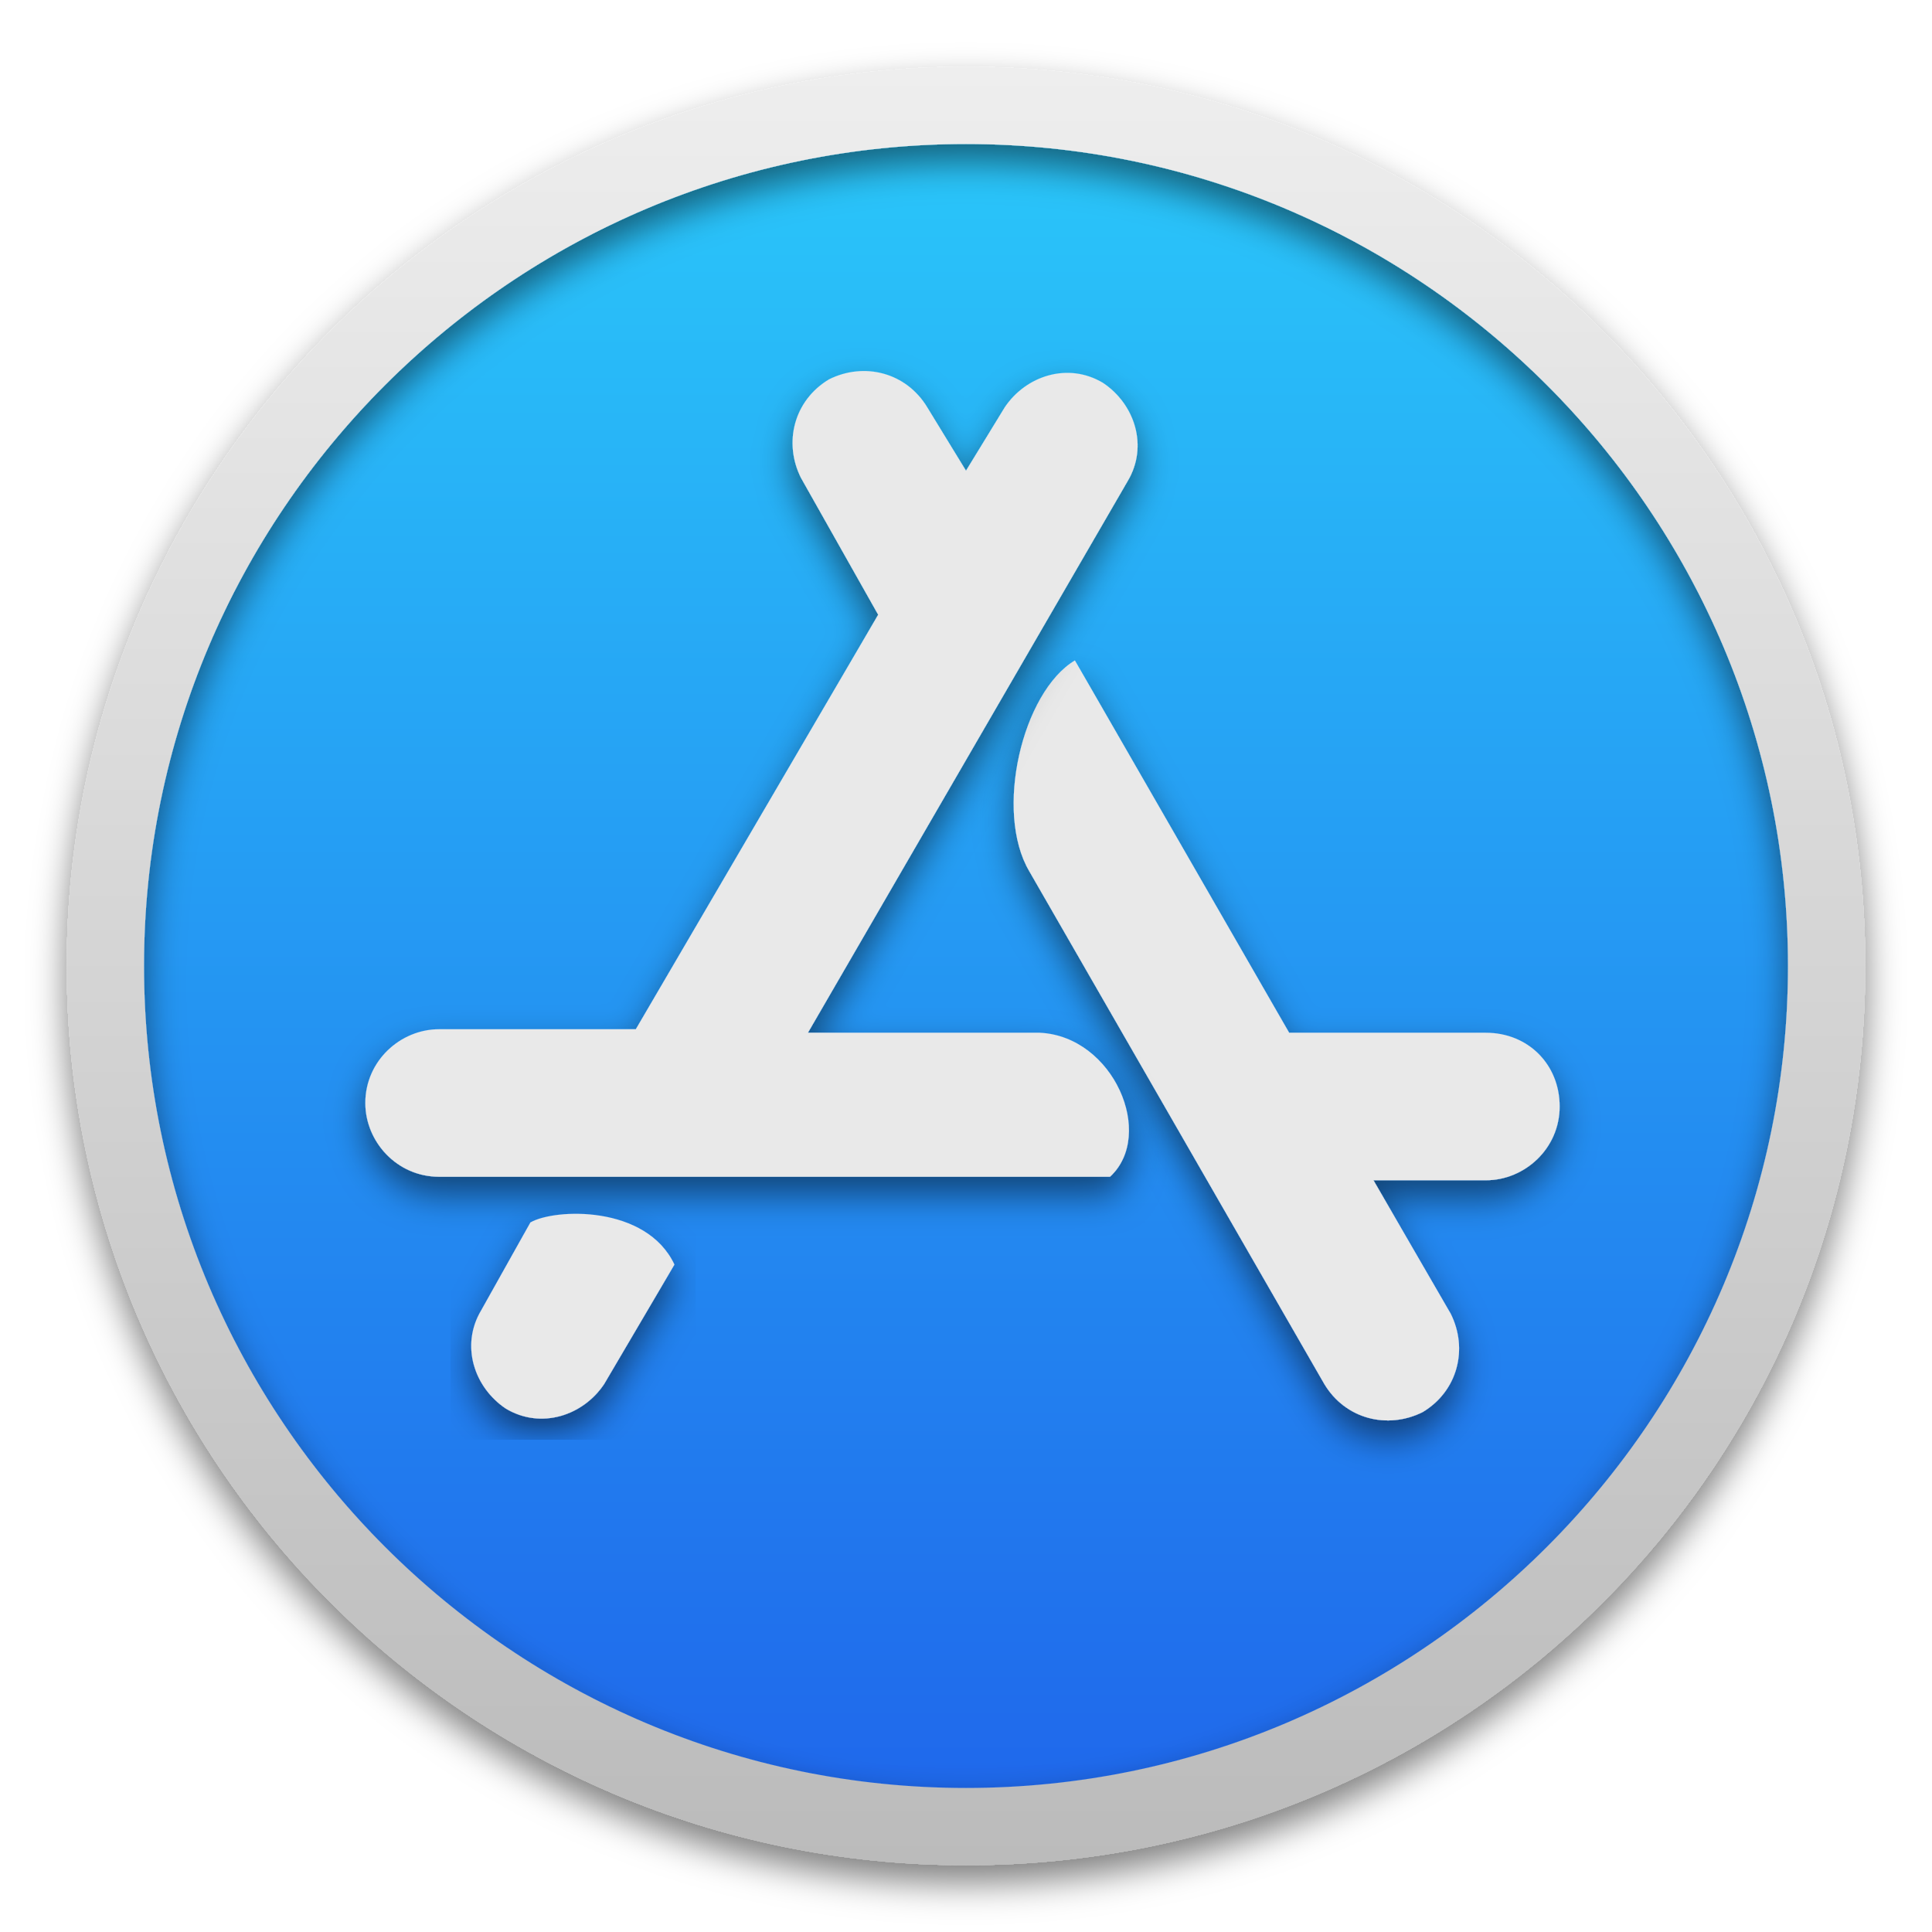
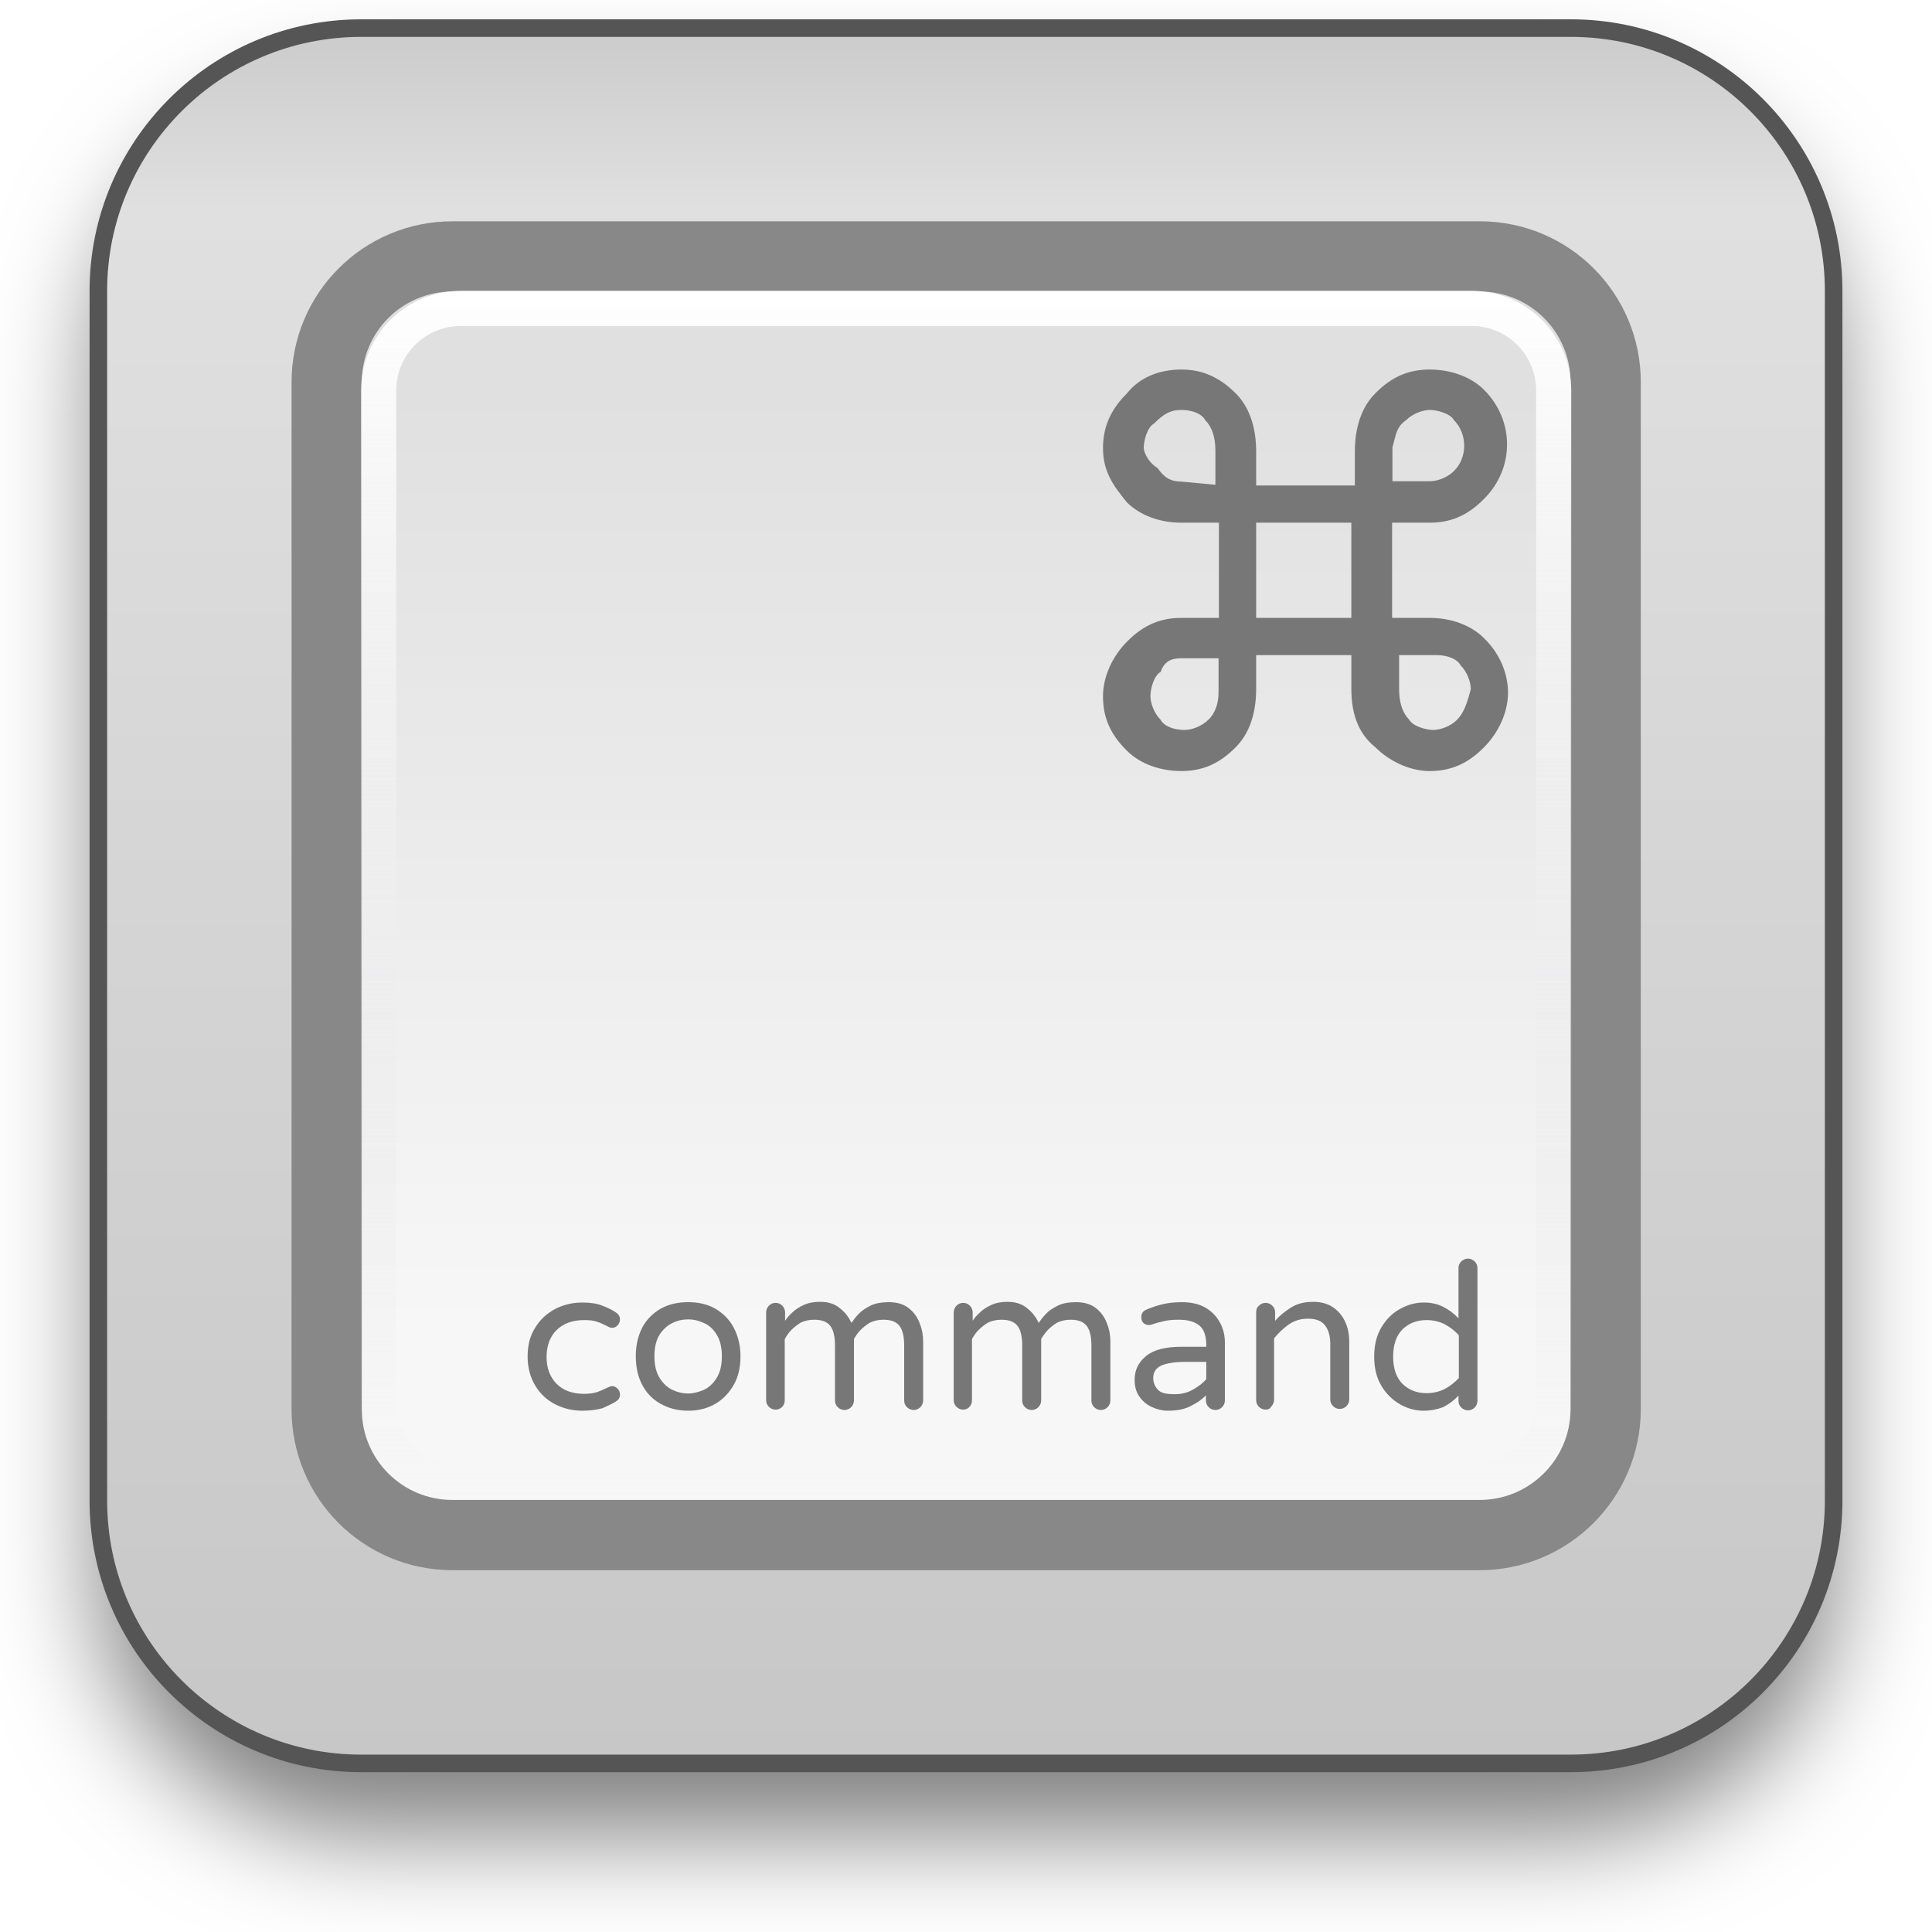
<svg xmlns="http://www.w3.org/2000/svg" viewBox="0 0 55 55">
  <style type="text/css">
- 		.st0{fill:url(#SVGID_1_);}
- 		.st1{fill:url(#SVGID_2_);filter:url(#defapp-filter-1);}
- 		.st2{fill:#E9E9E9;filter:url(#defapp-filter-1);}
+ 		.st0{fill:url(#SVGID_1_);filter:url(#dropshadow);}
+ 		.st1{fill:none;stroke:#555;stroke-width:0.5;stroke-miterlimit:10;}
+ 		.st2{fill:url(#SVGID_2_);stroke:#888;stroke-width:2;stroke-miterlimit:10;}
+ 		.st3{fill:none;stroke:url(#SVGID_3_);stroke-miterlimit:10;}
+ 		.st4{fill:#777;}
	</style>
-   <linearGradient id="SVGID_1_" gradientUnits="userSpaceOnUse" x1="27.5" y1="2.999" x2="27.5" y2="52.001">
-     <stop offset="0" style="stop-color:#2AC8FA" />
-     <stop offset="1" style="stop-color:#1F66EB" />
-   </linearGradient>
-   <linearGradient id="SVGID_2_" gradientUnits="userSpaceOnUse" x1="27.5" y1="1.934" x2="27.5" y2="53.066">
-     <stop offset="0" style="stop-color:#eee" />
-     <stop offset="1" style="stop-color:#bbb" />
-   </linearGradient>
-   <filter filterUnits="objectBoundingBox" id="defapp-filter-1">
+   <filter filterUnits="objectBoundingBox" id="dropshadow">
+     <feOffset dx="0" dy="2" in="SourceAlpha" result="defappShadowOffsetOuter1" />
+     <feGaussianBlur stdDeviation="1.5" in="defappShadowOffsetOuter1" result="defappShadowBlurOuter1" />
+     <feColorMatrix values="0 0 0 0 0   0 0 0 0 0   0 0 0 0 0  0 0 0 0.5 0" type="matrix" in="defappShadowBlurOuter1" result="defappShadowMatrixOuter1" />
+     <feMerge>
+       <feMergeNode in="defappShadowMatrixOuter1" />
+       <feMergeNode in="SourceGraphic" />
+     </feMerge>
+   </filter>
+   <filter filterUnits="objectBoundingBox" id="ds2">
    <feOffset dx="0" dy=".5" in="SourceAlpha" result="defappShadowOffsetOuter1" />
    <feGaussianBlur stdDeviation=".5" in="defappShadowOffsetOuter1" result="defappShadowBlurOuter1" />
    <feColorMatrix values="0 0 0 0 0   0 0 0 0 0   0 0 0 0 0  0 0 0 0.5 0" type="matrix" in="defappShadowBlurOuter1" result="defappShadowMatrixOuter1" />
    <feMerge>
      <feMergeNode in="defappShadowMatrixOuter1" />
      <feMergeNode in="SourceGraphic" />
    </feMerge>
  </filter>
-   <circle class="st0" cx="27.5" cy="27.5" r="24.5" />
-   <path class="st1" d="M27.5,1.9C13.4,1.9,1.9,13.4,1.9,27.5s11.4,25.6,25.6,25.6s25.6-11.4,25.6-25.6S41.6,1.9,27.5,1.9z M27.5,50.9 c-12.9,0-23.4-10.5-23.4-23.4S14.6,4.1,27.5,4.1s23.4,10.5,23.4,23.4S40.4,50.9,27.5,50.9z" />
-   <path class="st2" d="M42.3,29.4h-5.6l-6.1-10.6c-1.5,0.9-2.3,4.3-1.3,6l8.4,14.6c0.6,1,1.8,1.3,2.8,0.8c1-0.6,1.3-1.8,0.8-2.8 l-2.2-3.8h3.2c1.1,0,2.1-0.9,2.1-2.1C44.4,30.3,43.5,29.4,42.3,29.4z" />
-   <path class="st2" d="M29.6,29.4H23l9.1-15.7c0.6-1,0.2-2.2-0.7-2.8c-1-0.6-2.2-0.2-2.8,0.7l-1.1,1.8l-1.1-1.8 c-0.6-1-1.8-1.3-2.8-0.8c-1,0.6-1.3,1.8-0.8,2.8l2.2,3.9l-6.9,11.8h-5.6c-1.1,0-2.1,0.9-2.1,2.1c0,1.1,0.9,2.1,2.1,2.1h19.1 C32.9,32.3,31.7,29.5,29.6,29.4z" />
-   <path class="st2" d="M15.1,34.8l-1.4,2.5c-0.6,1-0.2,2.2,0.7,2.8c1,0.6,2.2,0.2,2.8-0.7l2-3.4C18.4,34.3,15.8,34.4,15.1,34.8z" />
+   <linearGradient id="SVGID_1_" gradientUnits="userSpaceOnUse" x1="27.5" y1="0.804" x2="27.5" y2="50.196">
+     <stop offset="0" style="stop-color:#CBCBCB" />
+     <stop offset="0.104" style="stop-color:#E0E0E1" />
+     <stop offset="1" style="stop-color:#C7C7C7" />
+   </linearGradient>
+   <linearGradient id="SVGID_2_" gradientUnits="userSpaceOnUse" x1="27.5" y1="7.295" x2="27.5" y2="43.705">
+     <stop offset="0" style="stop-color:#DFDFDF" />
+     <stop offset="0.104" style="stop-color:#E0E0E1" />
+     <stop offset="0.837" style="stop-color:#F7F7F7" />
+   </linearGradient>
+   <linearGradient id="SVGID_3_" gradientUnits="userSpaceOnUse" x1="27.5" y1="8.272" x2="27.5" y2="42.728">
+     <stop offset="0" style="stop-color:#FFFFFF" />
+     <stop offset="1" style="stop-color:#E0E0E1;stop-opacity:0" />
+   </linearGradient>
+   <path class="st0" d="M44.63,50.2H10.37c-4.18,0-7.56-3.39-7.56-7.56V8.37c0-4.18,3.39-7.56,7.56-7.56h34.26   c4.18,0,7.56,3.39,7.56,7.56v34.26C52.2,46.81,48.81,50.2,44.63,50.2z" />
+   <path class="st1" d="M44.72,50.2H10.28c-4.13,0-7.48-3.35-7.48-7.48V8.28c0-4.13,3.35-7.48,7.48-7.48h34.44   c4.13,0,7.48,3.35,7.48,7.48v34.44C52.2,46.85,48.85,50.2,44.72,50.2z" />
+   <path class="st2" d="M42.12,43.7H12.88c-1.98,0-3.58-1.6-3.58-3.58V10.88c0-1.98,1.6-3.58,3.58-3.58h29.25   c1.98,0,3.58,1.6,3.58,3.58v29.25C45.7,42.1,44.1,43.7,42.12,43.7z" />
+   <path class="st3" d="M41.88,42.23H13.12c-1.3,0-2.34-1.05-2.34-2.34V11.12c0-1.3,1.05-2.34,2.34-2.34h28.77   c1.3,0,2.34,1.05,2.34,2.34v28.77C44.23,41.18,43.18,42.23,41.88,42.23z" />
+   <path class="st4" d="M42.25,18.17c-0.39-0.39-0.97-0.58-1.55-0.58h-1.07v-2.71h1.07c0.58,0,1.07-0.19,1.55-0.68   c0.87-0.87,0.87-2.23,0-3.1c-0.39-0.39-0.97-0.58-1.55-0.58c-0.58,0-1.07,0.19-1.55,0.68c-0.39,0.39-0.58,0.97-0.58,1.65v0.97h-2.81   v-0.97c0-0.68-0.19-1.26-0.58-1.65c-0.48-0.48-0.97-0.68-1.55-0.68c-0.58,0-1.16,0.19-1.55,0.68c-0.39,0.39-0.68,0.87-0.68,1.55   c0,0.68,0.29,1.07,0.68,1.55c0.39,0.39,0.97,0.58,1.55,0.58h1.07v2.71h-1.07c-0.58,0-1.07,0.19-1.55,0.68   c-0.39,0.39-0.68,0.97-0.68,1.55s0.19,1.07,0.68,1.55c0.39,0.39,0.97,0.58,1.55,0.58s1.07-0.19,1.55-0.68   c0.39-0.39,0.58-0.97,0.58-1.65v-0.97h2.71v0.97c0,0.68,0.19,1.26,0.68,1.65c0.39,0.39,0.97,0.68,1.55,0.68   c0.58,0,1.07-0.19,1.55-0.68c0.39-0.39,0.68-0.97,0.68-1.55C42.93,19.23,42.74,18.65,42.25,18.17L42.25,18.17z M40.03,11.96   c0.19-0.19,0.48-0.29,0.68-0.29c0.19,0,0.58,0.1,0.68,0.29c0.39,0.39,0.39,1.07,0,1.45c-0.19,0.19-0.48,0.29-0.68,0.29h-1.07v-0.97   C39.73,12.45,39.73,12.16,40.03,11.96L40.03,11.96z M33.63,13.71c-0.29,0-0.48-0.1-0.68-0.39c-0.19-0.1-0.39-0.39-0.39-0.58   c0-0.19,0.1-0.58,0.29-0.68c0.29-0.29,0.48-0.39,0.78-0.39c0.29,0,0.58,0.1,0.68,0.29c0.19,0.19,0.29,0.48,0.29,0.87v0.97   L33.63,13.71z M34.4,20.49c-0.19,0.19-0.48,0.29-0.68,0.29c-0.29,0-0.58-0.1-0.68-0.29c-0.19-0.19-0.29-0.48-0.29-0.68   s0.1-0.58,0.29-0.68c0.1-0.29,0.29-0.39,0.58-0.39h1.07v0.97C34.69,20.01,34.6,20.3,34.4,20.49L34.4,20.49z M38.57,17.59h-2.81   v-2.71h2.71v2.71H38.57z M41.48,20.49c-0.19,0.19-0.48,0.29-0.68,0.29c-0.19,0-0.58-0.1-0.68-0.29c-0.19-0.19-0.29-0.48-0.29-0.87   v-0.97h1.07c0.29,0,0.58,0.1,0.68,0.29c0.19,0.19,0.29,0.48,0.29,0.68C41.77,20.01,41.67,20.3,41.48,20.49L41.48,20.49z" />
+   <g>
+     <path class="st4" d="M16.58,40.16c-0.28,0-0.53-0.06-0.77-0.18c-0.24-0.12-0.43-0.3-0.57-0.53c-0.14-0.23-0.22-0.51-0.22-0.83    c0-0.33,0.07-0.6,0.22-0.83c0.14-0.23,0.33-0.4,0.57-0.53c0.24-0.12,0.49-0.18,0.77-0.18c0.23,0,0.42,0.03,0.57,0.09    c0.15,0.06,0.28,0.12,0.38,0.19c0.08,0.05,0.12,0.12,0.12,0.2c0,0.05-0.02,0.11-0.06,0.16c-0.04,0.05-0.1,0.08-0.16,0.08    c-0.04,0-0.08-0.01-0.13-0.04c-0.1-0.05-0.2-0.1-0.3-0.13c-0.1-0.04-0.22-0.05-0.37-0.05c-0.34,0-0.6,0.1-0.79,0.29    c-0.19,0.19-0.28,0.45-0.28,0.76c0,0.31,0.09,0.56,0.28,0.76c0.19,0.19,0.45,0.29,0.79,0.29c0.15,0,0.27-0.02,0.37-0.05    c0.1-0.04,0.2-0.08,0.3-0.13c0.04-0.02,0.09-0.04,0.13-0.04c0.06,0,0.11,0.03,0.16,0.08c0.04,0.05,0.06,0.1,0.06,0.16    c0,0.09-0.04,0.15-0.12,0.2c-0.1,0.06-0.22,0.12-0.38,0.19C17,40.13,16.81,40.16,16.58,40.16z" />
+     <path class="st4" d="M19.59,40.16c-0.3,0-0.56-0.07-0.79-0.2s-0.4-0.31-0.52-0.54s-0.18-0.5-0.18-0.81c0-0.31,0.06-0.57,0.18-0.81    c0.12-0.23,0.3-0.41,0.52-0.54c0.23-0.13,0.49-0.19,0.79-0.19c0.3,0,0.56,0.06,0.78,0.19c0.22,0.13,0.4,0.31,0.52,0.54    c0.12,0.23,0.19,0.5,0.19,0.81c0,0.31-0.06,0.58-0.19,0.81s-0.3,0.41-0.52,0.54C20.15,40.09,19.89,40.16,19.59,40.16z M19.59,39.67    c0.15,0,0.29-0.04,0.44-0.1c0.15-0.07,0.27-0.18,0.37-0.34c0.1-0.16,0.15-0.36,0.15-0.62s-0.05-0.46-0.15-0.62    c-0.1-0.16-0.22-0.27-0.37-0.33c-0.15-0.07-0.29-0.1-0.44-0.1s-0.3,0.03-0.44,0.1c-0.15,0.07-0.27,0.18-0.37,0.33    c-0.1,0.16-0.15,0.36-0.15,0.62s0.05,0.46,0.15,0.62c0.1,0.16,0.22,0.27,0.37,0.34S19.44,39.67,19.59,39.67z" />
+     <path class="st4" d="M22.08,40.13c-0.07,0-0.14-0.03-0.19-0.08c-0.05-0.05-0.08-0.11-0.08-0.19v-2.5c0-0.07,0.03-0.14,0.08-0.19    c0.05-0.05,0.11-0.08,0.19-0.08s0.14,0.03,0.19,0.08c0.05,0.05,0.08,0.12,0.08,0.19v0.24c0.05-0.08,0.12-0.16,0.21-0.24    c0.08-0.08,0.19-0.15,0.32-0.21c0.13-0.06,0.28-0.09,0.47-0.09c0.23,0,0.42,0.06,0.57,0.19c0.15,0.12,0.25,0.26,0.32,0.41    c0.05-0.07,0.11-0.16,0.2-0.25c0.08-0.09,0.2-0.17,0.34-0.24c0.14-0.07,0.32-0.1,0.53-0.1c0.23,0,0.42,0.06,0.56,0.17    s0.25,0.26,0.31,0.43c0.07,0.17,0.1,0.34,0.1,0.52v1.68c0,0.07-0.03,0.14-0.08,0.19c-0.05,0.05-0.12,0.08-0.19,0.08    c-0.07,0-0.14-0.03-0.19-0.08c-0.05-0.05-0.08-0.11-0.08-0.19V38.3c0-0.24-0.04-0.43-0.13-0.55c-0.09-0.12-0.24-0.18-0.46-0.18    c-0.15,0-0.27,0.03-0.38,0.08c-0.1,0.06-0.19,0.13-0.27,0.21s-0.14,0.17-0.19,0.26v1.75c0,0.07-0.03,0.14-0.08,0.19    c-0.05,0.05-0.12,0.08-0.19,0.08s-0.14-0.03-0.19-0.08c-0.05-0.05-0.08-0.11-0.08-0.19V38.3c0-0.24-0.04-0.43-0.13-0.55    c-0.09-0.12-0.24-0.18-0.46-0.18c-0.15,0-0.27,0.03-0.38,0.08c-0.1,0.06-0.19,0.13-0.27,0.21s-0.14,0.17-0.19,0.26v1.75    c0,0.07-0.03,0.14-0.08,0.19C22.21,40.1,22.15,40.13,22.08,40.13z" />
+     <path class="st4" d="M27.42,40.13c-0.07,0-0.14-0.03-0.19-0.08c-0.05-0.05-0.08-0.11-0.08-0.19v-2.5c0-0.07,0.03-0.14,0.08-0.19    c0.05-0.05,0.11-0.08,0.19-0.08s0.14,0.03,0.19,0.08c0.05,0.05,0.08,0.12,0.08,0.19v0.24c0.05-0.08,0.12-0.16,0.21-0.24    c0.08-0.08,0.19-0.15,0.32-0.21c0.13-0.06,0.28-0.09,0.46-0.09c0.23,0,0.42,0.06,0.57,0.19c0.15,0.12,0.25,0.26,0.32,0.41    c0.05-0.07,0.11-0.16,0.2-0.25c0.08-0.09,0.2-0.17,0.34-0.24c0.14-0.07,0.32-0.1,0.53-0.1c0.23,0,0.42,0.06,0.56,0.17    s0.25,0.26,0.31,0.43c0.07,0.17,0.1,0.34,0.1,0.52v1.68c0,0.07-0.03,0.14-0.08,0.19c-0.05,0.05-0.12,0.08-0.19,0.08    c-0.07,0-0.14-0.03-0.19-0.08c-0.05-0.05-0.08-0.11-0.08-0.19V38.3c0-0.24-0.04-0.43-0.13-0.55c-0.09-0.12-0.24-0.18-0.46-0.18    c-0.15,0-0.27,0.03-0.38,0.08c-0.1,0.06-0.19,0.13-0.27,0.21c-0.07,0.08-0.14,0.17-0.19,0.26v1.75c0,0.07-0.03,0.14-0.08,0.19    c-0.05,0.05-0.12,0.08-0.19,0.08c-0.07,0-0.14-0.03-0.19-0.08c-0.05-0.05-0.08-0.11-0.08-0.19V38.3c0-0.24-0.04-0.43-0.13-0.55    c-0.09-0.12-0.24-0.18-0.46-0.18c-0.15,0-0.27,0.03-0.38,0.08c-0.1,0.06-0.19,0.13-0.27,0.21s-0.14,0.17-0.19,0.26v1.75    c0,0.07-0.03,0.14-0.08,0.19C27.55,40.1,27.49,40.13,27.42,40.13z" />
+     <path class="st4" d="M33.25,40.16c-0.17,0-0.32-0.04-0.47-0.11c-0.15-0.07-0.26-0.17-0.35-0.3s-0.13-0.29-0.13-0.47    c0-0.28,0.11-0.5,0.33-0.68c0.22-0.18,0.56-0.26,1.01-0.26h0.7V38.3c0-0.26-0.06-0.45-0.19-0.56s-0.32-0.17-0.59-0.17    c-0.16,0-0.3,0.01-0.43,0.04s-0.24,0.06-0.35,0.1c-0.03,0.01-0.06,0.01-0.08,0.01c-0.06,0-0.11-0.02-0.15-0.06    c-0.04-0.04-0.06-0.09-0.06-0.16c0-0.11,0.05-0.18,0.15-0.22c0.14-0.06,0.29-0.11,0.45-0.15c0.17-0.04,0.35-0.06,0.56-0.06    c0.28,0,0.51,0.06,0.69,0.17c0.18,0.11,0.31,0.26,0.4,0.43c0.09,0.17,0.13,0.36,0.13,0.55v1.65c0,0.07-0.03,0.14-0.08,0.19    c-0.05,0.05-0.12,0.08-0.19,0.08c-0.07,0-0.14-0.03-0.19-0.08c-0.05-0.05-0.08-0.11-0.08-0.19v-0.15c-0.1,0.11-0.24,0.21-0.42,0.3    C33.75,40.11,33.53,40.16,33.25,40.16z M33.45,39.69c0.18,0,0.35-0.04,0.51-0.13c0.16-0.09,0.29-0.19,0.38-0.3v-0.49h-0.63    c-0.27,0-0.49,0.04-0.64,0.1c-0.16,0.07-0.24,0.19-0.24,0.36c0,0.12,0.04,0.23,0.13,0.33S33.21,39.69,33.45,39.69z" />
+     <path class="st4" d="M36.03,40.13c-0.07,0-0.14-0.03-0.19-0.08c-0.05-0.05-0.08-0.11-0.08-0.19v-2.5c0-0.08,0.02-0.14,0.08-0.19    c0.05-0.05,0.11-0.08,0.19-0.08c0.07,0,0.14,0.03,0.19,0.08c0.05,0.05,0.08,0.11,0.08,0.19v0.24c0.12-0.14,0.27-0.26,0.44-0.37    s0.38-0.17,0.64-0.17c0.22,0,0.41,0.05,0.56,0.15s0.27,0.24,0.35,0.41c0.08,0.17,0.12,0.36,0.12,0.57v1.65    c0,0.07-0.03,0.14-0.08,0.19c-0.05,0.05-0.12,0.08-0.19,0.08c-0.07,0-0.14-0.03-0.19-0.08c-0.05-0.05-0.08-0.11-0.08-0.19v-1.59    c0-0.22-0.05-0.39-0.15-0.52c-0.1-0.13-0.26-0.19-0.49-0.19c-0.21,0-0.39,0.06-0.55,0.17c-0.15,0.11-0.29,0.24-0.41,0.39v1.75    c0,0.07-0.03,0.14-0.08,0.19C36.16,40.1,36.1,40.13,36.03,40.13z" />
+     <path class="st4" d="M40.53,40.16c-0.23,0-0.46-0.06-0.67-0.18c-0.21-0.12-0.39-0.29-0.53-0.52s-0.21-0.51-0.21-0.84    c0-0.33,0.07-0.61,0.21-0.84c0.14-0.23,0.31-0.4,0.53-0.52c0.22-0.12,0.44-0.18,0.67-0.18c0.21,0,0.39,0.04,0.55,0.12    c0.16,0.08,0.31,0.19,0.44,0.33v-1.43c0-0.08,0.03-0.14,0.08-0.19c0.05-0.05,0.12-0.08,0.19-0.08c0.07,0,0.14,0.03,0.19,0.08    c0.05,0.05,0.08,0.11,0.08,0.19v3.78c0,0.07-0.03,0.14-0.08,0.19c-0.05,0.05-0.11,0.08-0.19,0.08c-0.07,0-0.14-0.03-0.19-0.08    c-0.05-0.05-0.08-0.11-0.08-0.19v-0.15c-0.13,0.14-0.28,0.25-0.44,0.33C40.92,40.12,40.74,40.16,40.53,40.16z M40.61,39.66    c0.19,0,0.36-0.04,0.52-0.12c0.15-0.08,0.29-0.19,0.4-0.31v-1.22c-0.11-0.12-0.25-0.23-0.4-0.31c-0.16-0.08-0.33-0.12-0.52-0.12    c-0.28,0-0.5,0.09-0.68,0.26c-0.18,0.18-0.27,0.44-0.27,0.78c0,0.34,0.09,0.6,0.27,0.78C40.11,39.57,40.33,39.66,40.61,39.66z" />
+   </g>
</svg>
